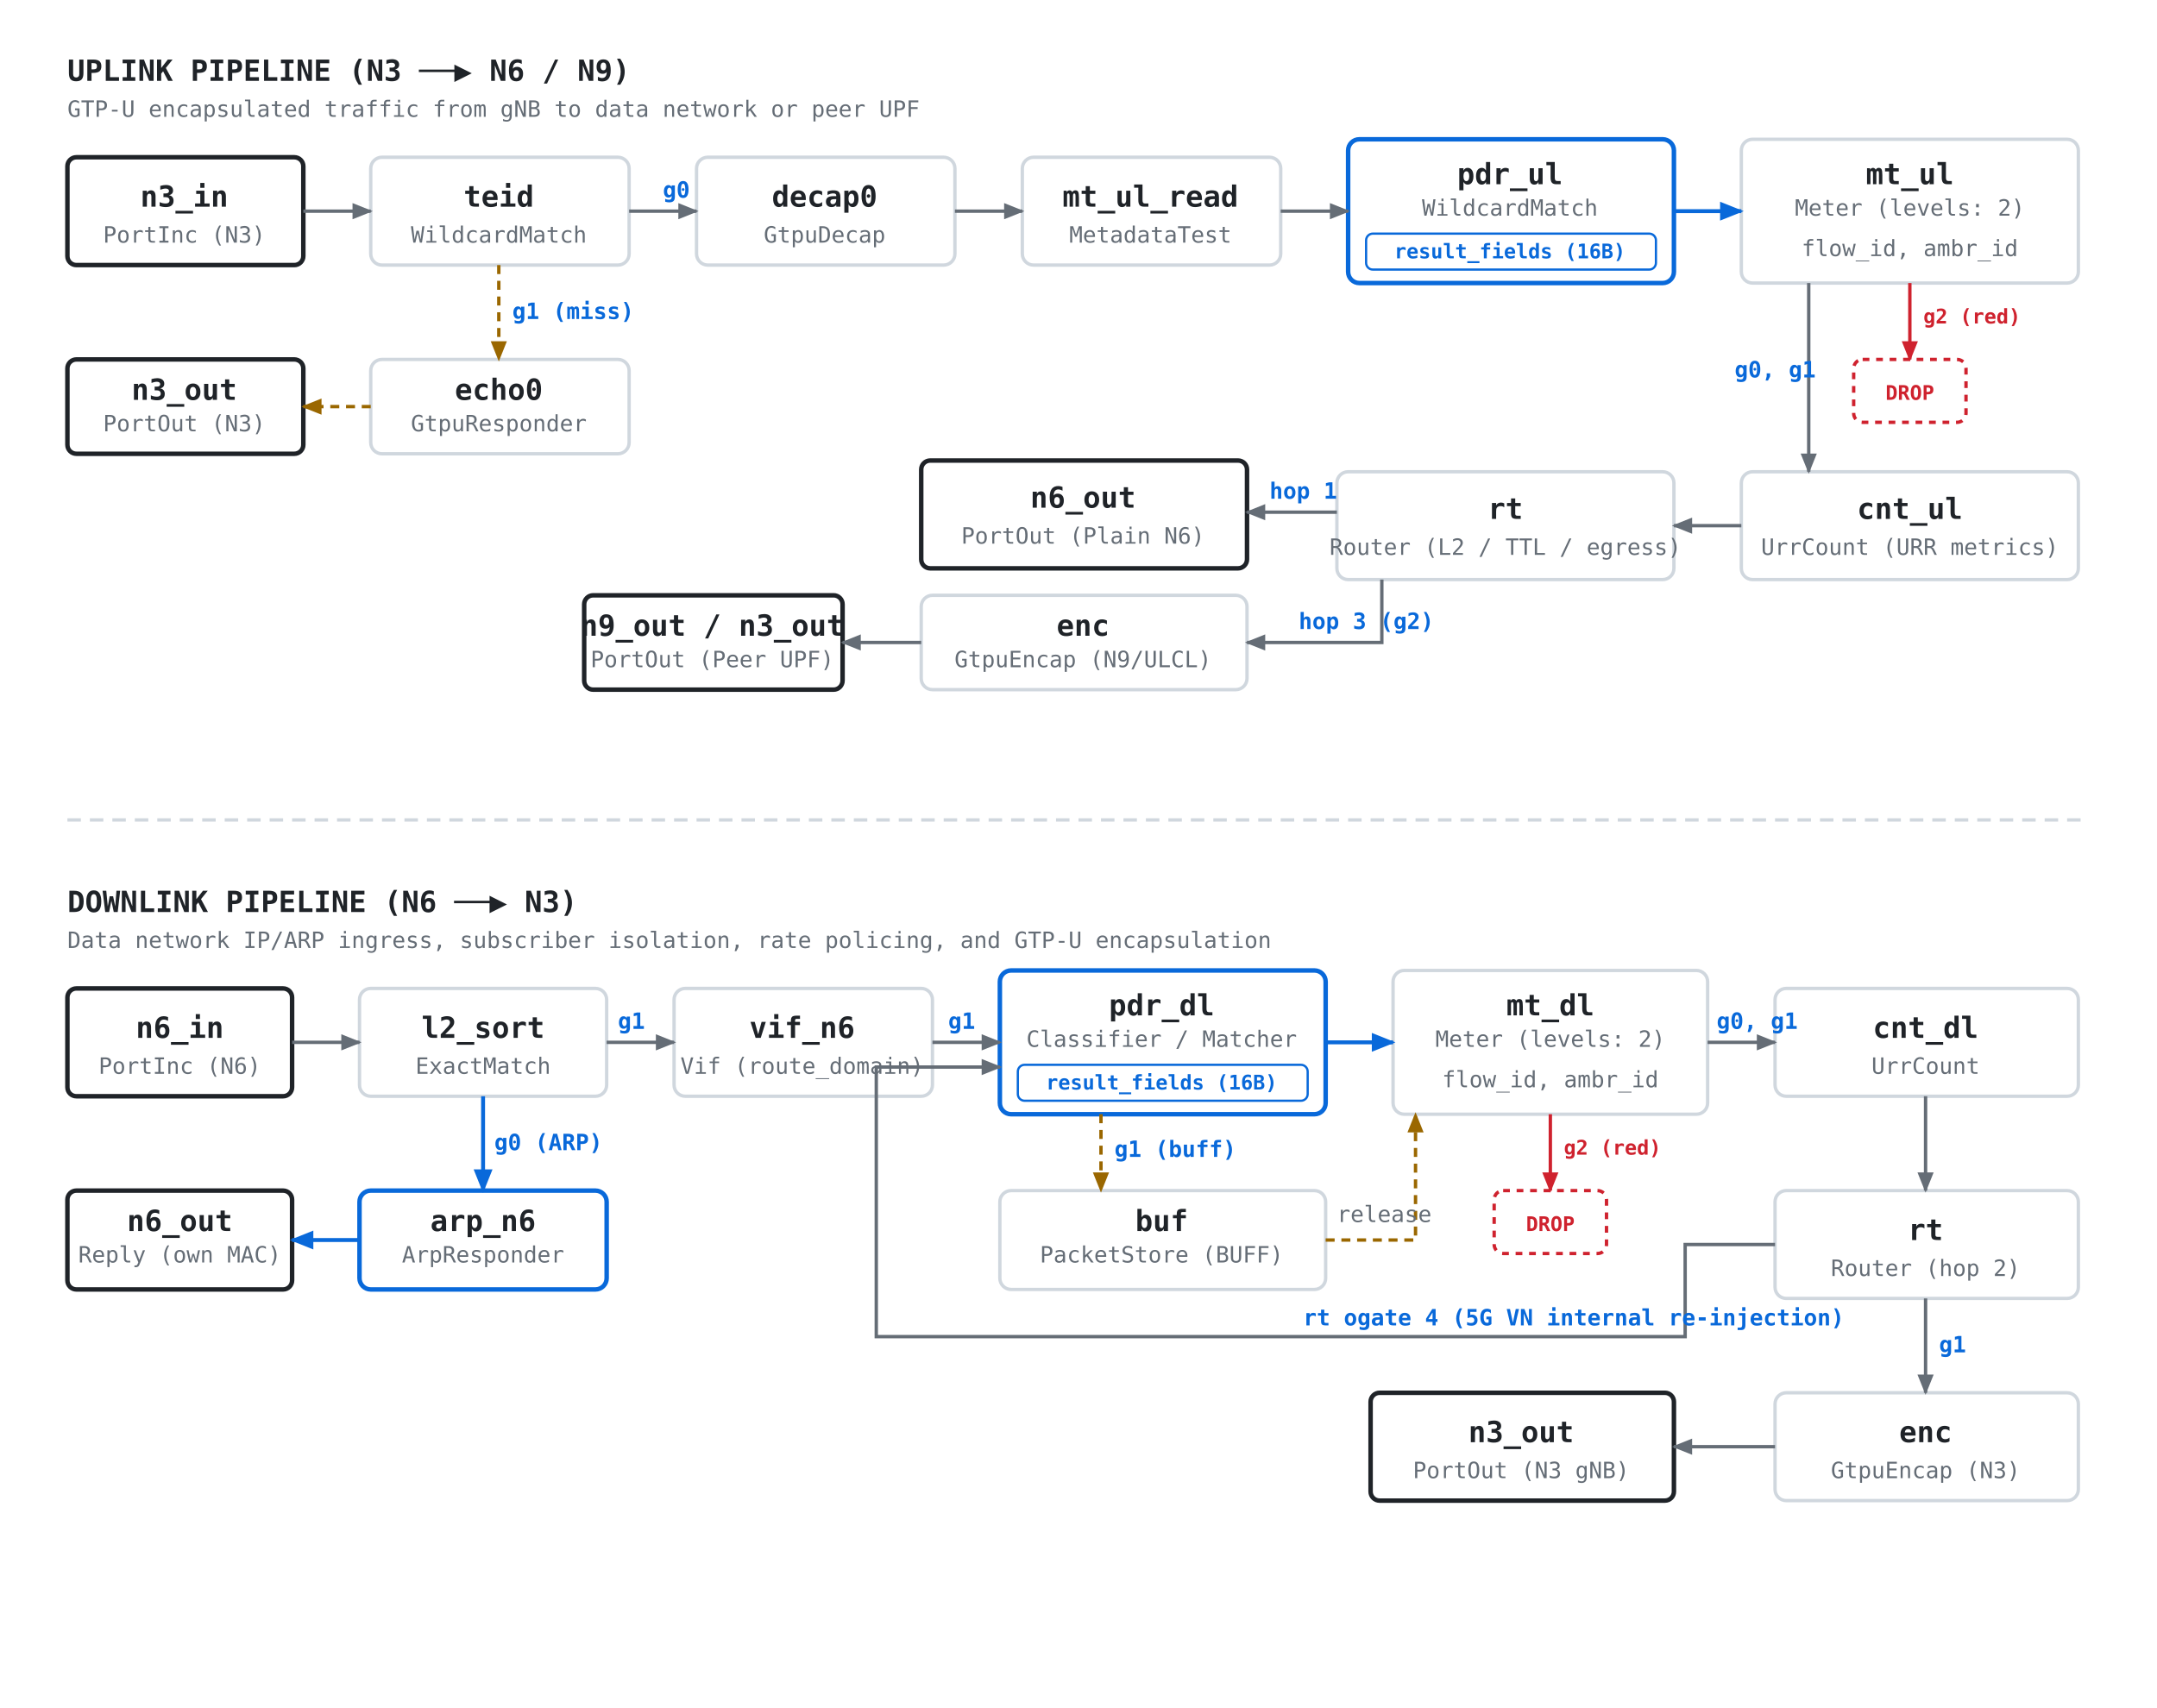
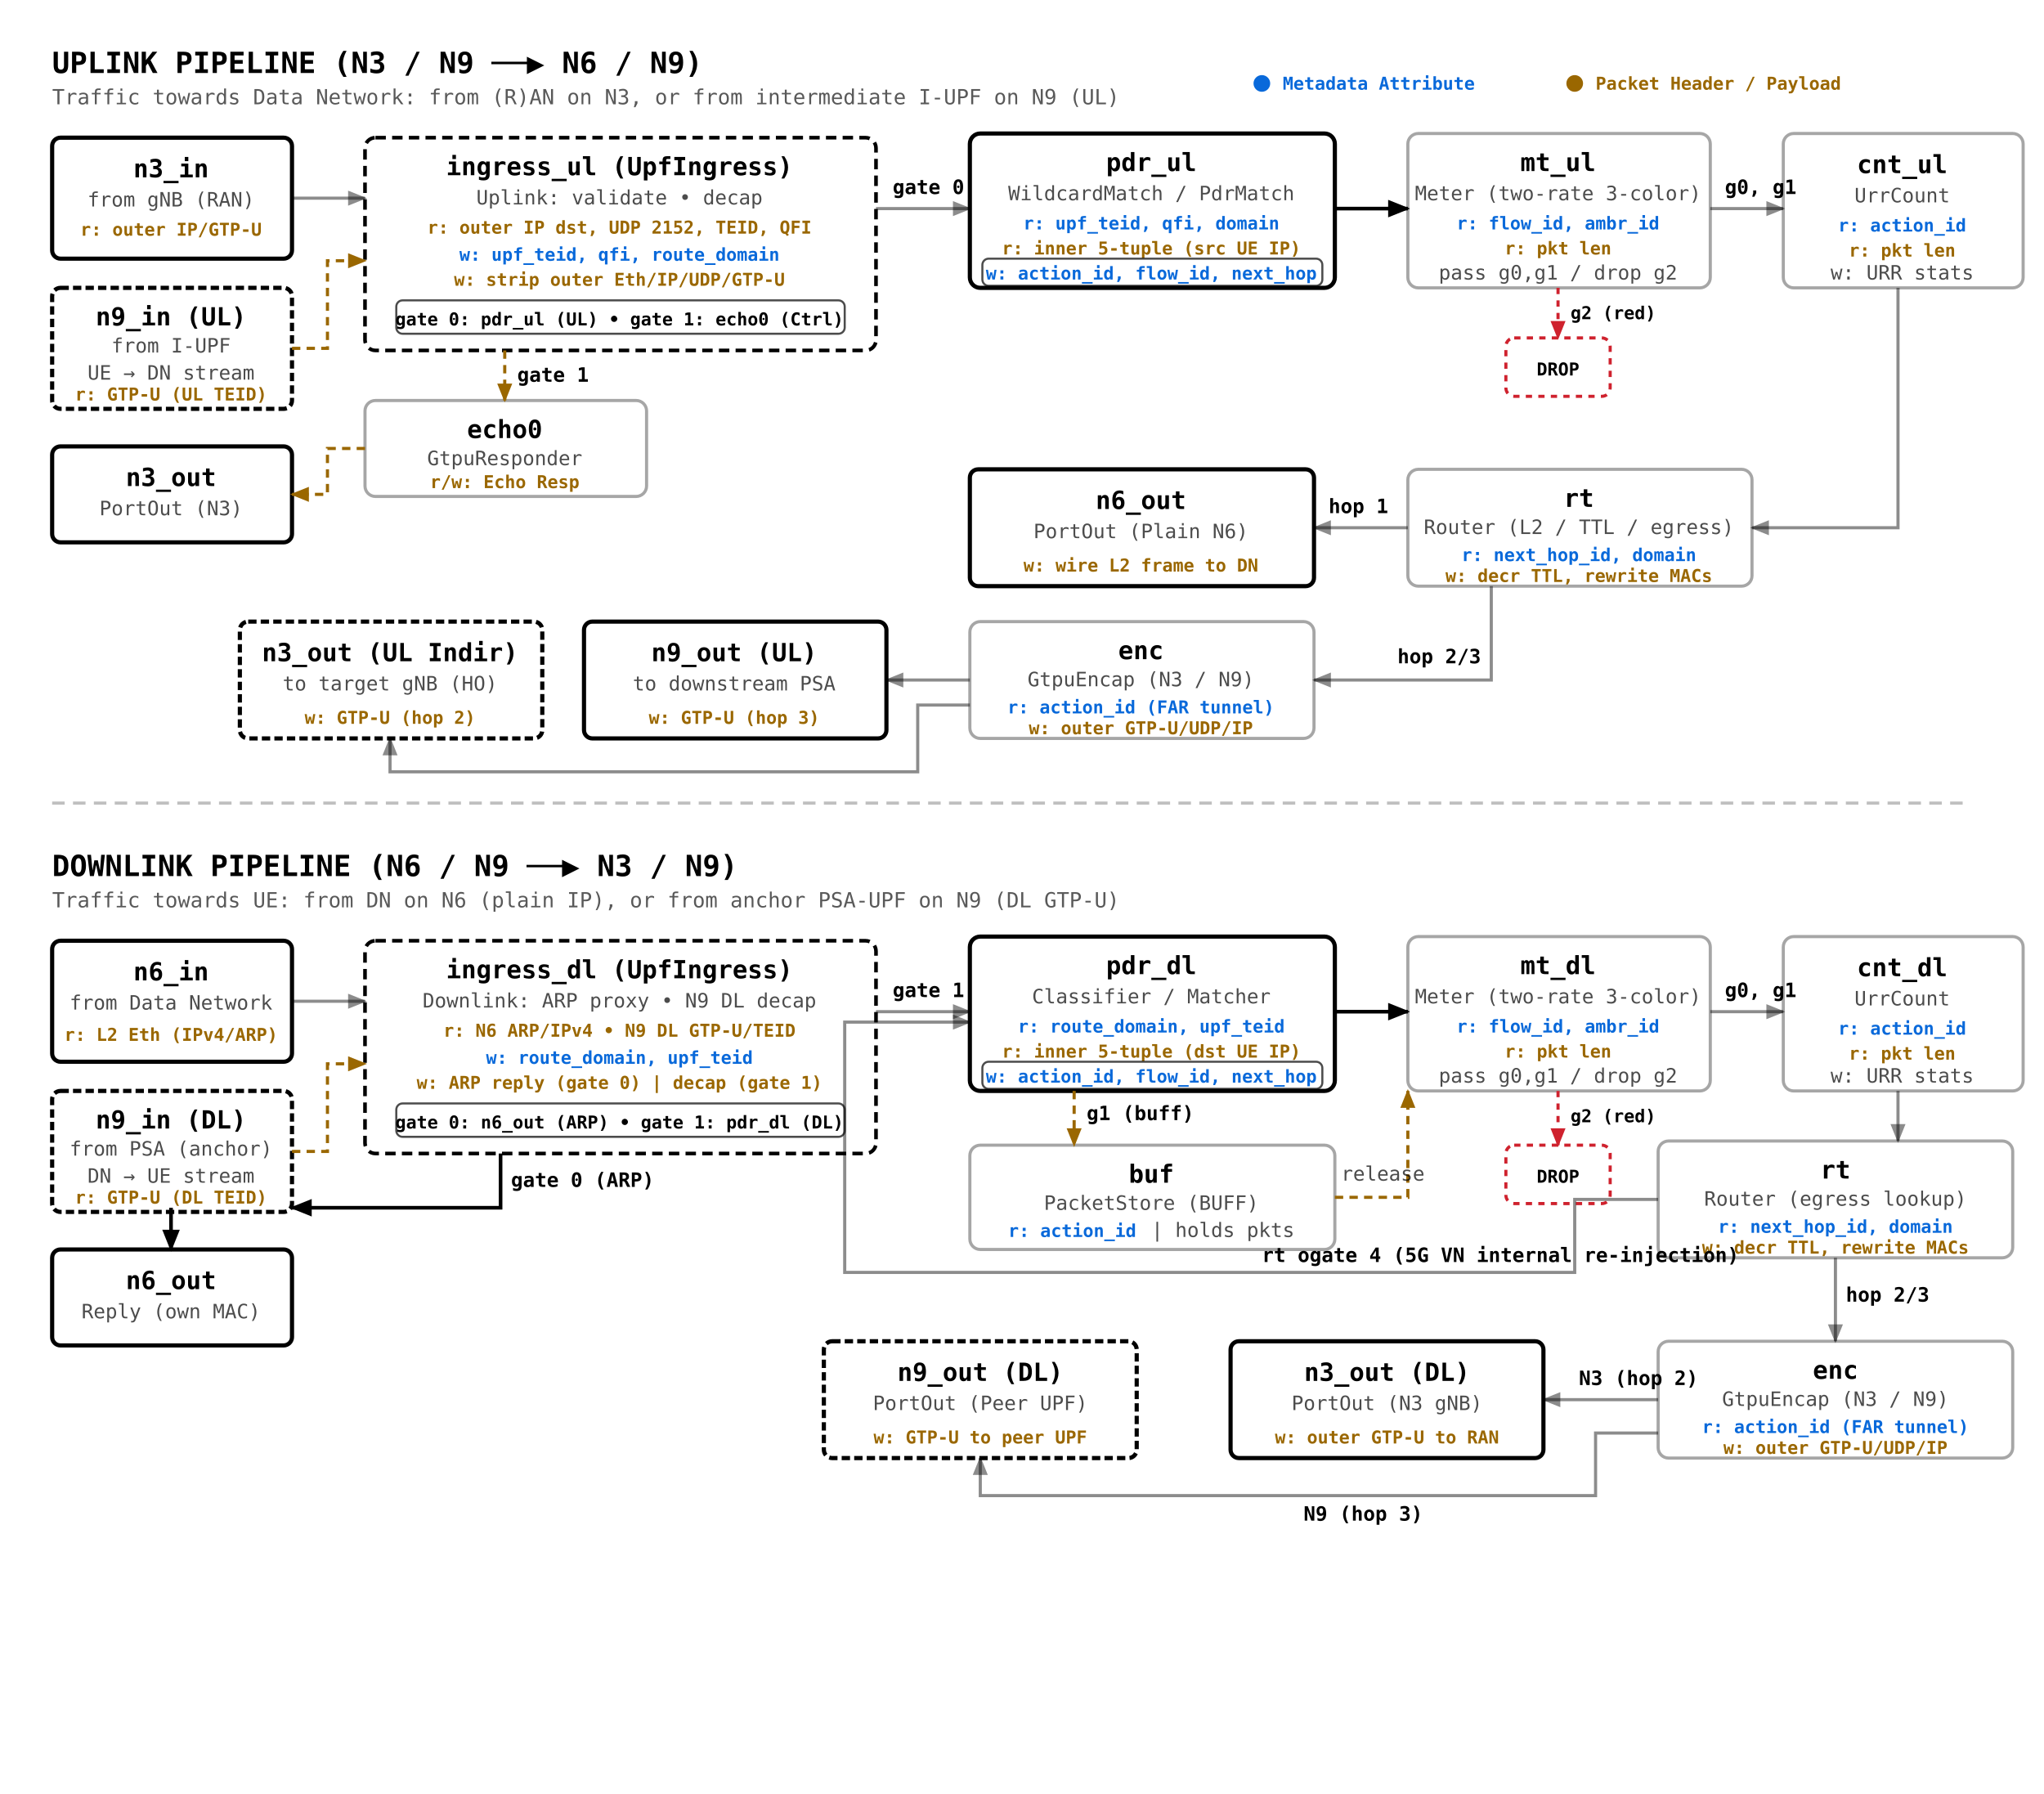
- <svg xmlns="http://www.w3.org/2000/svg" viewBox="0 0 960 760" width="100%" height="100%">
+ <svg xmlns="http://www.w3.org/2000/svg" viewBox="0 0 980 860" width="100%" height="100%">
  <defs>
    <marker id="arr" viewBox="0 0 10 10" refX="9" refY="5" markerWidth="6" markerHeight="6" orient="auto">
-       <path d="M 0 1 L 10 5 L 0 9 z" fill="var(--muted, #656d76)" />
+       <path d="M 0 1 L 10 5 L 0 9 z" fill="currentColor" fill-opacity="0.45" />
    </marker>
-     <marker id="arr-accent" viewBox="0 0 10 10" refX="9" refY="5" markerWidth="6" markerHeight="6" orient="auto">
-       <path d="M 0 1 L 10 5 L 0 9 z" fill="var(--accent, #0969da)" />
+     <marker id="arr-hl" viewBox="0 0 10 10" refX="9" refY="5" markerWidth="6" markerHeight="6" orient="auto">
+       <path d="M 0 1 L 10 5 L 0 9 z" fill="currentColor" />
    </marker>
-     <marker id="arr-warning" viewBox="0 0 10 10" refX="9" refY="5" markerWidth="6" markerHeight="6" orient="auto">
+     <marker id="arr-warn" viewBox="0 0 10 10" refX="9" refY="5" markerWidth="6" markerHeight="6" orient="auto">
      <path d="M 0 1 L 10 5 L 0 9 z" fill="var(--warning, #9a6700)" />
    </marker>
-     <marker id="arr-error" viewBox="0 0 10 10" refX="9" refY="5" markerWidth="6" markerHeight="6" orient="auto">
+     <marker id="arr-err" viewBox="0 0 10 10" refX="9" refY="5" markerWidth="6" markerHeight="6" orient="auto">
      <path d="M 0 1 L 10 5 L 0 9 z" fill="var(--error, #cf222e)" />
    </marker>
  </defs>
  <style>
-     :root {
-       --fg: #1f2328;
-       --muted: #656d76;
-       --border: #d0d7de;
-       --surface: #ffffff;
-       --accent: #0969da;
-       --warning: #9a6700;
-       --error: #cf222e;
-     }
-     @media (prefers-color-scheme: dark) {
-       :root {
-         --fg: #e6edf3;
-         --muted: #848d97;
-         --border: #30363d;
-         --surface: #0d1117;
-         --accent: #2f81f7;
-         --warning: #d29922;
-         --error: #f85149;
-       }
-     }
-     text { font-family: ui-monospace, SFMono-Regular, Menlo, Monaco, Consolas, monospace; }
-     .label { font-size: 13px; font-weight: 600; fill: var(--fg, #1f2328); }
-     .sub { font-size: 10px; fill: var(--muted, #656d76); }
-     .gate { font-size: 10px; font-weight: 700; fill: var(--accent, #0969da); }
-     .tag { font-size: 9px; font-weight: 700; }
-     .flow-line { fill: none; stroke: var(--muted, #656d76); stroke-width: 1.5; marker-end: url(#arr); }
-     .flow-accent { fill: none; stroke: var(--accent, #0969da); stroke-width: 1.75; marker-end: url(#arr-accent); }
-     .flow-warning { fill: none; stroke: var(--warning, #9a6700); stroke-width: 1.5; stroke-dasharray: 4 3; marker-end: url(#arr-warning); }
-     .flow-error { fill: none; stroke: var(--error, #cf222e); stroke-width: 1.5; marker-end: url(#arr-error); }
-     .box { fill: var(--surface, #ffffff); stroke: var(--border, #d0d7de); stroke-width: 1.5; rx: 5; }
-     .box-hl { fill: var(--surface, #ffffff); stroke: var(--accent, #0969da); stroke-width: 2; rx: 5; }
-     .box-port { fill: var(--surface, #ffffff); stroke: var(--fg, #1f2328); stroke-width: 2; rx: 4; }
-     .box-drop { fill: var(--surface, #ffffff); stroke: var(--error, #cf222e); stroke-width: 1.5; stroke-dasharray: 3 3; rx: 4; }
-     .pill { rx: 3; stroke-width: 1; }
+     text { font-family: ui-monospace, SFMono-Regular, Menlo, Monaco, Consolas, monospace; fill: currentColor; }
+     .title { font-size: 14px; font-weight: 700; }
+     .sub { font-size: 10px; fill-opacity: 0.65; }
+     .label { font-size: 12px; font-weight: 650; }
+     .desc { font-size: 9.5px; fill-opacity: 0.7; }
+     .meta { font-size: 8.5px; fill: var(--accent, #0969da); font-weight: 600; }
+     .pkt { font-size: 8.5px; fill: var(--warning, #9a6700); font-weight: 600; }
+     .gate { font-size: 9.5px; font-weight: 700; }
+     .tag { font-size: 8.5px; font-weight: 700; }
+     
+     .flow-line { fill: none; stroke: currentColor; stroke-opacity: 0.45; stroke-width: 1.5; marker-end: url(#arr); }
+     .flow-accent { fill: none; stroke: currentColor; stroke-width: 1.75; marker-end: url(#arr-hl); }
+     .flow-warning { fill: none; stroke: var(--warning, #9a6700); stroke-width: 1.5; stroke-dasharray: 4 3; marker-end: url(#arr-warn); }
+     .flow-error { fill: none; stroke: var(--error, #cf222e); stroke-width: 1.5; stroke-dasharray: 3 3; marker-end: url(#arr-err); }
+     
+     .box { fill: none; stroke: currentColor; stroke-opacity: 0.35; stroke-width: 1.5; rx: 5; }
+     .box-hl { fill: none; stroke: currentColor; stroke-width: 2; rx: 5; }
+     .box-port { fill: none; stroke: currentColor; stroke-width: 2; rx: 4; }
+     .box-target { fill: none; stroke: currentColor; stroke-width: 1.75; stroke-dasharray: 5 3; rx: 5; }
+     .box-drop { fill: none; stroke: var(--error, #cf222e); stroke-width: 1.5; stroke-dasharray: 3 3; rx: 4; }
+     .pill { fill: none; stroke: currentColor; stroke-opacity: 0.7; rx: 3; stroke-width: 1; }
  </style>
-   <g transform="translate(30, 20)">
-     <text x="0" y="16" class="label" font-size="15">UPLINK PIPELINE (N3 ──▶ N6 / N9)</text>
-     <text x="0" y="32" class="sub">GTP-U encapsulated traffic from gNB to data network or peer UPF</text>
-     <g transform="translate(0, 50)">
-       <rect class="box-port" width="105" height="48" />
-       <text x="52" y="22" text-anchor="middle" class="label">n3_in</text>
-       <text x="52" y="38" text-anchor="middle" class="sub">PortInc (N3)</text>
-     </g>
-     <g transform="translate(135, 50)">
-       <rect class="box" width="115" height="48" />
-       <text x="57" y="22" text-anchor="middle" class="label">teid</text>
-       <text x="57" y="38" text-anchor="middle" class="sub">WildcardMatch</text>
-     </g>
-     <g transform="translate(280, 50)">
-       <rect class="box" width="115" height="48" />
-       <text x="57" y="22" text-anchor="middle" class="label">decap0</text>
-       <text x="57" y="38" text-anchor="middle" class="sub">GtpuDecap</text>
-     </g>
-     <g transform="translate(425, 50)">
-       <rect class="box" width="115" height="48" />
-       <text x="57" y="22" text-anchor="middle" class="label">mt_ul_read</text>
-       <text x="57" y="38" text-anchor="middle" class="sub">MetadataTest</text>
-     </g>
-     <g transform="translate(570, 42)">
-       <rect class="box-hl" width="145" height="64" />
-       <text x="72" y="20" text-anchor="middle" class="label" fill="var(--accent, #0969da)">pdr_ul</text>
-       <text x="72" y="34" text-anchor="middle" class="sub">WildcardMatch</text>
-       <rect x="8" y="42" width="129" height="16" class="pill" fill="var(--surface, #ffffff)" stroke="var(--accent, #0969da)" />
-       <text x="72" y="53" text-anchor="middle" class="tag" fill="var(--accent, #0969da)">result_fields (16B)</text>
-     </g>
-     <g transform="translate(745, 42)">
-       <rect class="box" width="150" height="64" />
-       <text x="75" y="20" text-anchor="middle" class="label">mt_ul</text>
-       <text x="75" y="34" text-anchor="middle" class="sub">Meter (levels: 2)</text>
-       <text x="75" y="52" text-anchor="middle" class="sub">flow_id, ambr_id</text>
-     </g>
-     <path class="flow-line" d="M 105 74 L 135 74" />
-     <path class="flow-line" d="M 250 74 L 280 74" />
-     <text x="265" y="68" class="gate">g0</text>
-     <path class="flow-line" d="M 395 74 L 425 74" />
-     <path class="flow-line" d="M 540 74 L 570 74" />
-     <path class="flow-accent" d="M 715 74 L 745 74" />
-     <g transform="translate(135, 140)">
-       <rect class="box" width="115" height="42" />
-       <text x="57" y="18" text-anchor="middle" class="label">echo0</text>
-       <text x="57" y="32" text-anchor="middle" class="sub">GtpuResponder</text>
-     </g>
-     <path class="flow-warning" d="M 192 98 L 192 140" />
-     <text x="198" y="122" class="gate" fill="var(--warning, #9a6700)">g1 (miss)</text>
-     <g transform="translate(0, 140)">
-       <rect class="box-port" width="105" height="42" />
-       <text x="52" y="18" text-anchor="middle" class="label">n3_out</text>
-       <text x="52" y="32" text-anchor="middle" class="sub">PortOut (N3)</text>
-     </g>
-     <path class="flow-warning" d="M 135 161 L 105 161" />
-     <g transform="translate(795, 140)">
+   <g transform="translate(25, 20)">
+     <text x="0" y="15" class="title">UPLINK PIPELINE (N3 / N9 ──▶ N6 / N9)</text>
+     <text x="0" y="30" class="sub">Traffic towards Data Network: from (R)AN on N3, or from intermediate I-UPF on N9 (UL)</text>
+     <circle cx="580" cy="20" r="4" fill="var(--accent, #0969da)" />
+     <text x="590" y="23" class="meta" font-size="9.5">Metadata Attribute</text>
+     <circle cx="730" cy="20" r="4" fill="var(--warning, #9a6700)" />
+     <text x="740" y="23" class="pkt" font-size="9.5">Packet Header / Payload</text>
+     <g transform="translate(0, 46)">
+       <rect class="box-port" width="115" height="58" />
+       <text x="57" y="19" text-anchor="middle" class="label">n3_in</text>
+       <text x="57" y="33" text-anchor="middle" class="desc">from gNB (RAN)</text>
+       <text x="57" y="47" text-anchor="middle">
+         <tspan class="pkt">r: outer IP/GTP-U</tspan>
+       </text>
+     </g>
+     <g transform="translate(0, 118)">
+       <rect class="box-port" width="115" height="58" stroke-dasharray="4 2" />
+       <text x="57" y="18" text-anchor="middle" class="label">n9_in (UL)</text>
+       <text x="57" y="31" text-anchor="middle" class="desc">from I-UPF</text>
+       <text x="57" y="44" text-anchor="middle" class="desc">UE → DN stream</text>
+       <text x="57" y="54" text-anchor="middle">
+         <tspan class="pkt">r: GTP-U (UL TEID)</tspan>
+       </text>
+     </g>
+     <g transform="translate(150, 46)">
+       <rect class="box-target" width="245" height="102" />
+       <text x="122" y="18" text-anchor="middle" class="label">ingress_ul (UpfIngress)</text>
+       <text x="122" y="32" text-anchor="middle" class="desc">Uplink: validate • decap</text>
+       <text x="122" y="46" text-anchor="middle">
+         <tspan class="pkt">r: outer IP dst, UDP 2152, TEID, QFI</tspan>
+       </text>
+       <text x="122" y="59" text-anchor="middle">
+         <tspan class="meta">w: upf_teid, qfi, route_domain</tspan>
+       </text>
+       <text x="122" y="71" text-anchor="middle">
+         <tspan class="pkt">w: strip outer Eth/IP/UDP/GTP-U</tspan>
+       </text>
+       <rect x="15" y="78" width="215" height="16" class="pill" />
+       <text x="122" y="90" text-anchor="middle" class="tag">gate 0: pdr_ul (UL) • gate 1: echo0 (Ctrl)</text>
+     </g>
+     <path class="flow-line" d="M 115 75 L 150 75" />
+     <path class="flow-warning" d="M 115 147 L 132 147 L 132 105 L 150 105" />
+     <g transform="translate(150, 172)">
+       <rect class="box" width="135" height="46" />
+       <text x="67" y="18" text-anchor="middle" class="label">echo0</text>
+       <text x="67" y="31" text-anchor="middle" class="desc">GtpuResponder</text>
+       <text x="67" y="42" text-anchor="middle">
+         <tspan class="pkt">r/w: Echo Resp</tspan>
+       </text>
+     </g>
+     <path class="flow-warning" d="M 217 148 L 217 172" />
+     <text x="223" y="163" class="gate">gate 1</text>
+     <g transform="translate(0, 194)">
+       <rect class="box-port" width="115" height="46" />
+       <text x="57" y="19" text-anchor="middle" class="label">n3_out</text>
+       <text x="57" y="33" text-anchor="middle" class="desc">PortOut (N3)</text>
+     </g>
+     <path class="flow-warning" d="M 150 195 L 132 195 L 132 217 L 115 217" />
+     <path class="flow-line" d="M 395 80 L 440 80" />
+     <text x="403" y="73" class="gate">gate 0</text>
+     <g transform="translate(440, 44)">
+       <rect class="box-hl" width="175" height="74" />
+       <text x="87" y="18" text-anchor="middle" class="label">pdr_ul</text>
+       <text x="87" y="32" text-anchor="middle" class="desc">WildcardMatch / PdrMatch</text>
+       <text x="87" y="46" text-anchor="middle">
+         <tspan class="meta">r: upf_teid, qfi, domain</tspan>
+       </text>
+       <text x="87" y="58" text-anchor="middle">
+         <tspan class="pkt">r: inner 5-tuple (src UE IP)</tspan>
+       </text>
+       <rect x="6" y="60" width="163" height="13" class="pill" />
+       <text x="87" y="70" text-anchor="middle" class="tag">
+         <tspan class="meta">w: action_id, flow_id, next_hop</tspan>
+       </text>
+     </g>
+     <g transform="translate(650, 44)">
+       <rect class="box" width="145" height="74" />
+       <text x="72" y="18" text-anchor="middle" class="label">mt_ul</text>
+       <text x="72" y="32" text-anchor="middle" class="desc">Meter (two-rate 3-color)</text>
+       <text x="72" y="46" text-anchor="middle">
+         <tspan class="meta">r: flow_id, ambr_id</tspan>
+       </text>
+       <text x="72" y="58" text-anchor="middle">
+         <tspan class="pkt">r: pkt len</tspan>
+       </text>
+       <text x="72" y="70" text-anchor="middle" class="desc">pass g0,g1 / drop g2</text>
+     </g>
+     <path class="flow-accent" d="M 615 80 L 650 80" />
+     <g transform="translate(697, 142)">
      <rect class="box-drop" width="50" height="28" />
      <text x="25" y="18" text-anchor="middle" class="tag" fill="var(--error, #cf222e)">DROP</text>
    </g>
-     <path class="flow-error" d="M 820 106 L 820 140" />
-     <text x="826" y="124" class="tag" fill="var(--error, #cf222e)">g2 (red)</text>
-     <g transform="translate(745, 190)">
-       <rect class="box" width="150" height="48" />
-       <text x="75" y="21" text-anchor="middle" class="label">cnt_ul</text>
-       <text x="75" y="37" text-anchor="middle" class="sub">UrrCount (URR metrics)</text>
-     </g>
-     <path class="flow-line" d="M 775 106 L 775 190" />
-     <text x="742" y="148" class="gate">g0, g1</text>
-     <g transform="translate(565, 190)">
-       <rect class="box" width="150" height="48" />
-       <text x="75" y="21" text-anchor="middle" class="label">rt</text>
-       <text x="75" y="37" text-anchor="middle" class="sub">Router (L2 / TTL / egress)</text>
-     </g>
-     <path class="flow-line" d="M 745 214 L 715 214" />
-     <g transform="translate(380, 185)">
-       <rect class="box-port" width="145" height="48" />
-       <text x="72" y="21" text-anchor="middle" class="label">n6_out</text>
-       <text x="72" y="37" text-anchor="middle" class="sub">PortOut (Plain N6)</text>
-     </g>
-     <path class="flow-line" d="M 565 208 L 525 208" />
-     <text x="535" y="202" class="gate">hop 1</text>
-     <g transform="translate(380, 245)">
-       <rect class="box" width="145" height="42" />
-       <text x="72" y="18" text-anchor="middle" class="label">enc</text>
-       <text x="72" y="32" text-anchor="middle" class="sub">GtpuEncap (N9/ULCL)</text>
-     </g>
-     <path class="flow-line" d="M 585 238 L 585 266 L 525 266" />
-     <text x="548" y="260" class="gate">hop 3 (g2)</text>
-     <g transform="translate(230, 245)">
-       <rect class="box-port" width="115" height="42" />
-       <text x="57" y="18" text-anchor="middle" class="label">n9_out / n3_out</text>
-       <text x="57" y="32" text-anchor="middle" class="sub">PortOut (Peer UPF)</text>
-     </g>
-     <path class="flow-line" d="M 380 266 L 345 266" />
+     <path class="flow-error" d="M 722 118 L 722 142" />
+     <text x="728" y="133" class="tag" fill="var(--error, #cf222e)">g2 (red)</text>
+     <g transform="translate(830, 44)">
+       <rect class="box" width="115" height="74" />
+       <text x="57" y="19" text-anchor="middle" class="label">cnt_ul</text>
+       <text x="57" y="33" text-anchor="middle" class="desc">UrrCount</text>
+       <text x="57" y="47" text-anchor="middle">
+         <tspan class="meta">r: action_id</tspan>
+       </text>
+       <text x="57" y="59" text-anchor="middle">
+         <tspan class="pkt">r: pkt len</tspan>
+       </text>
+       <text x="57" y="70" text-anchor="middle" class="desc">w: URR stats</text>
+     </g>
+     <path class="flow-line" d="M 795 80 L 830 80" />
+     <text x="802" y="73" class="gate">g0, g1</text>
+     <g transform="translate(650, 205)">
+       <rect class="box" width="165" height="56" />
+       <text x="82" y="18" text-anchor="middle" class="label">rt</text>
+       <text x="82" y="31" text-anchor="middle" class="desc">Router (L2 / TTL / egress)</text>
+       <text x="82" y="44" text-anchor="middle">
+         <tspan class="meta">r: next_hop_id, domain</tspan>
+       </text>
+       <text x="82" y="54" text-anchor="middle">
+         <tspan class="pkt">w: decr TTL, rewrite MACs</tspan>
+       </text>
+     </g>
+     <path class="flow-line" d="M 885 118 L 885 233 L 815 233" />
+     <g transform="translate(440, 205)">
+       <rect class="box-port" width="165" height="56" />
+       <text x="82" y="19" text-anchor="middle" class="label">n6_out</text>
+       <text x="82" y="33" text-anchor="middle" class="desc">PortOut (Plain N6)</text>
+       <text x="82" y="49" text-anchor="middle">
+         <tspan class="pkt">w: wire L2 frame to DN</tspan>
+       </text>
+     </g>
+     <path class="flow-line" d="M 650 233 L 605 233" />
+     <text x="612" y="226" class="gate">hop 1</text>
+     <g transform="translate(440, 278)">
+       <rect class="box" width="165" height="56" />
+       <text x="82" y="18" text-anchor="middle" class="label">enc</text>
+       <text x="82" y="31" text-anchor="middle" class="desc">GtpuEncap (N3 / N9)</text>
+       <text x="82" y="44" text-anchor="middle">
+         <tspan class="meta">r: action_id (FAR tunnel)</tspan>
+       </text>
+       <text x="82" y="54" text-anchor="middle">
+         <tspan class="pkt">w: outer GTP-U/UDP/IP</tspan>
+       </text>
+     </g>
+     <path class="flow-line" d="M 690 261 L 690 306 L 605 306" />
+     <text x="645" y="298" class="gate">hop 2/3</text>
+     <g transform="translate(255, 278)">
+       <rect class="box-port" width="145" height="56" />
+       <text x="72" y="19" text-anchor="middle" class="label">n9_out (UL)</text>
+       <text x="72" y="33" text-anchor="middle" class="desc">to downstream PSA</text>
+       <text x="72" y="49" text-anchor="middle">
+         <tspan class="pkt">w: GTP-U (hop 3)</tspan>
+       </text>
+     </g>
+     <path class="flow-line" d="M 440 306 L 400 306" />
+     <g transform="translate(90, 278)">
+       <rect class="box-port" width="145" height="56" stroke-dasharray="4 2" />
+       <text x="72" y="19" text-anchor="middle" class="label">n3_out (UL Indir)</text>
+       <text x="72" y="33" text-anchor="middle" class="desc">to target gNB (HO)</text>
+       <text x="72" y="49" text-anchor="middle">
+         <tspan class="pkt">w: GTP-U (hop 2)</tspan>
+       </text>
+     </g>
+     <path class="flow-line" d="M 440 318 L 415 318 L 415 350 L 162 350 L 162 334" />
  </g>
-   <line x1="30" y1="365" x2="930" y2="365" stroke="var(--border, #d0d7de)" stroke-width="1.5" stroke-dasharray="6 4" />
-   <g transform="translate(30, 390)">
-     <text x="0" y="16" class="label" font-size="15">DOWNLINK PIPELINE (N6 ──▶ N3)</text>
-     <text x="0" y="32" class="sub">Data network IP/ARP ingress, subscriber isolation, rate policing, and GTP-U encapsulation</text>
-     <g transform="translate(0, 50)">
-       <rect class="box-port" width="100" height="48" />
-       <text x="50" y="22" text-anchor="middle" class="label">n6_in</text>
-       <text x="50" y="38" text-anchor="middle" class="sub">PortInc (N6)</text>
-     </g>
-     <g transform="translate(130, 50)">
-       <rect class="box" width="110" height="48" />
-       <text x="55" y="22" text-anchor="middle" class="label">l2_sort</text>
-       <text x="55" y="38" text-anchor="middle" class="sub">ExactMatch</text>
-     </g>
-     <path class="flow-line" d="M 100 74 L 130 74" />
-     <g transform="translate(130, 140)">
-       <rect class="box-hl" width="110" height="44" />
-       <text x="55" y="18" text-anchor="middle" class="label" fill="var(--accent, #0969da)">arp_n6</text>
-       <text x="55" y="32" text-anchor="middle" class="sub">ArpResponder</text>
-     </g>
-     <path class="flow-accent" d="M 185 98 L 185 140" />
-     <text x="190" y="122" class="gate">g0 (ARP)</text>
-     <g transform="translate(0, 140)">
-       <rect class="box-port" width="100" height="44" />
-       <text x="50" y="18" text-anchor="middle" class="label">n6_out</text>
-       <text x="50" y="32" text-anchor="middle" class="sub">Reply (own MAC)</text>
-     </g>
-     <path class="flow-accent" d="M 130 162 L 100 162" />
-     <g transform="translate(270, 50)">
-       <rect class="box" width="115" height="48" />
-       <text x="57" y="22" text-anchor="middle" class="label">vif_n6</text>
-       <text x="57" y="38" text-anchor="middle" class="sub">Vif (route_domain)</text>
-     </g>
-     <path class="flow-line" d="M 240 74 L 270 74" />
-     <text x="245" y="68" class="gate">g1</text>
-     <g transform="translate(415, 42)">
-       <rect class="box-hl" width="145" height="64" />
-       <text x="72" y="20" text-anchor="middle" class="label" fill="var(--accent, #0969da)">pdr_dl</text>
-       <text x="72" y="34" text-anchor="middle" class="sub">Classifier / Matcher</text>
-       <rect x="8" y="42" width="129" height="16" class="pill" fill="var(--surface, #ffffff)" stroke="var(--accent, #0969da)" />
-       <text x="72" y="53" text-anchor="middle" class="tag" fill="var(--accent, #0969da)">result_fields (16B)</text>
-     </g>
-     <path class="flow-line" d="M 385 74 L 415 74" />
-     <text x="392" y="68" class="gate">g1</text>
-     <g transform="translate(590, 42)">
-       <rect class="box" width="140" height="64" />
-       <text x="70" y="20" text-anchor="middle" class="label">mt_dl</text>
-       <text x="70" y="34" text-anchor="middle" class="sub">Meter (levels: 2)</text>
-       <text x="70" y="52" text-anchor="middle" class="sub">flow_id, ambr_id</text>
-     </g>
-     <path class="flow-accent" d="M 560 74 L 590 74" />
-     <g transform="translate(635, 140)">
+   <line x1="25" y1="385" x2="945" y2="385" stroke="currentColor" stroke-opacity="0.25" stroke-width="1.5" stroke-dasharray="6 4" />
+   <g transform="translate(25, 405)">
+     <text x="0" y="15" class="title">DOWNLINK PIPELINE (N6 / N9 ──▶ N3 / N9)</text>
+     <text x="0" y="30" class="sub">Traffic towards UE: from DN on N6 (plain IP), or from anchor PSA-UPF on N9 (DL GTP-U)</text>
+     <g transform="translate(0, 46)">
+       <rect class="box-port" width="115" height="58" />
+       <text x="57" y="19" text-anchor="middle" class="label">n6_in</text>
+       <text x="57" y="33" text-anchor="middle" class="desc">from Data Network</text>
+       <text x="57" y="48" text-anchor="middle">
+         <tspan class="pkt">r: L2 Eth (IPv4/ARP)</tspan>
+       </text>
+     </g>
+     <g transform="translate(0, 118)">
+       <rect class="box-port" width="115" height="58" stroke-dasharray="4 2" />
+       <text x="57" y="18" text-anchor="middle" class="label">n9_in (DL)</text>
+       <text x="57" y="31" text-anchor="middle" class="desc">from PSA (anchor)</text>
+       <text x="57" y="44" text-anchor="middle" class="desc">DN → UE stream</text>
+       <text x="57" y="54" text-anchor="middle">
+         <tspan class="pkt">r: GTP-U (DL TEID)</tspan>
+       </text>
+     </g>
+     <g transform="translate(150, 46)">
+       <rect class="box-target" width="245" height="102" />
+       <text x="122" y="18" text-anchor="middle" class="label">ingress_dl (UpfIngress)</text>
+       <text x="122" y="32" text-anchor="middle" class="desc">Downlink: ARP proxy • N9 DL decap</text>
+       <text x="122" y="46" text-anchor="middle">
+         <tspan class="pkt">r: N6 ARP/IPv4 • N9 DL GTP-U/TEID</tspan>
+       </text>
+       <text x="122" y="59" text-anchor="middle">
+         <tspan class="meta">w: route_domain, upf_teid</tspan>
+       </text>
+       <text x="122" y="71" text-anchor="middle">
+         <tspan class="pkt">w: ARP reply (gate 0) | decap (gate 1)</tspan>
+       </text>
+       <rect x="15" y="78" width="215" height="16" class="pill" />
+       <text x="122" y="90" text-anchor="middle" class="tag">gate 0: n6_out (ARP) • gate 1: pdr_dl (DL)</text>
+     </g>
+     <path class="flow-line" d="M 115 75 L 150 75" />
+     <path class="flow-warning" d="M 115 147 L 132 147 L 132 105 L 150 105" />
+     <path class="flow-accent" d="M 215 148 L 215 174 L 115 174" />
+     <text x="220" y="164" class="gate">gate 0 (ARP)</text>
+     <g transform="translate(0, 194)">
+       <rect class="box-port" width="115" height="46" />
+       <text x="57" y="19" text-anchor="middle" class="label">n6_out</text>
+       <text x="57" y="33" text-anchor="middle" class="desc">Reply (own MAC)</text>
+     </g>
+     <path class="flow-accent" d="M 57 174 L 57 194" />
+     <path class="flow-line" d="M 395 80 L 440 80" />
+     <text x="403" y="73" class="gate">gate 1</text>
+     <g transform="translate(440, 44)">
+       <rect class="box-hl" width="175" height="74" />
+       <text x="87" y="18" text-anchor="middle" class="label">pdr_dl</text>
+       <text x="87" y="32" text-anchor="middle" class="desc">Classifier / Matcher</text>
+       <text x="87" y="46" text-anchor="middle">
+         <tspan class="meta">r: route_domain, upf_teid</tspan>
+       </text>
+       <text x="87" y="58" text-anchor="middle">
+         <tspan class="pkt">r: inner 5-tuple (dst UE IP)</tspan>
+       </text>
+       <rect x="6" y="60" width="163" height="13" class="pill" />
+       <text x="87" y="70" text-anchor="middle" class="tag">
+         <tspan class="meta">w: action_id, flow_id, next_hop</tspan>
+       </text>
+     </g>
+     <g transform="translate(650, 44)">
+       <rect class="box" width="145" height="74" />
+       <text x="72" y="18" text-anchor="middle" class="label">mt_dl</text>
+       <text x="72" y="32" text-anchor="middle" class="desc">Meter (two-rate 3-color)</text>
+       <text x="72" y="46" text-anchor="middle">
+         <tspan class="meta">r: flow_id, ambr_id</tspan>
+       </text>
+       <text x="72" y="58" text-anchor="middle">
+         <tspan class="pkt">r: pkt len</tspan>
+       </text>
+       <text x="72" y="70" text-anchor="middle" class="desc">pass g0,g1 / drop g2</text>
+     </g>
+     <path class="flow-accent" d="M 615 80 L 650 80" />
+     <g transform="translate(697, 144)">
      <rect class="box-drop" width="50" height="28" />
      <text x="25" y="18" text-anchor="middle" class="tag" fill="var(--error, #cf222e)">DROP</text>
    </g>
-     <path class="flow-error" d="M 660 106 L 660 140" />
-     <text x="666" y="124" class="tag" fill="var(--error, #cf222e)">g2 (red)</text>
-     <g transform="translate(415, 140)">
-       <rect class="box" width="145" height="44" />
-       <text x="72" y="18" text-anchor="middle" class="label">buf</text>
-       <text x="72" y="32" text-anchor="middle" class="sub">PacketStore (BUFF)</text>
-     </g>
-     <path class="flow-warning" d="M 460 106 L 460 140" />
-     <text x="466" y="125" class="gate" fill="var(--warning, #9a6700)">g1 (buff)</text>
-     <path class="flow-warning" d="M 560 162 L 600 162 L 600 106" />
-     <text x="565" y="154" class="sub">release</text>
-     <g transform="translate(760, 50)">
-       <rect class="box" width="135" height="48" />
-       <text x="67" y="22" text-anchor="middle" class="label">cnt_dl</text>
-       <text x="67" y="38" text-anchor="middle" class="sub">UrrCount</text>
-     </g>
-     <path class="flow-line" d="M 730 74 L 760 74" />
-     <text x="734" y="68" class="gate">g0, g1</text>
-     <g transform="translate(760, 140)">
-       <rect class="box" width="135" height="48" />
-       <text x="67" y="22" text-anchor="middle" class="label">rt</text>
-       <text x="67" y="38" text-anchor="middle" class="sub">Router (hop 2)</text>
-     </g>
-     <path class="flow-line" d="M 827 98 L 827 140" />
-     <g transform="translate(760, 230)">
-       <rect class="box" width="135" height="48" />
-       <text x="67" y="22" text-anchor="middle" class="label">enc</text>
-       <text x="67" y="38" text-anchor="middle" class="sub">GtpuEncap (N3)</text>
-     </g>
-     <path class="flow-line" d="M 827 188 L 827 230" />
-     <text x="833" y="212" class="gate">g1</text>
-     <path class="flow-line" d="M 760 164 L 720 164 L 720 205 L 360 205 L 360 85 L 415 85" />
-     <text x="550" y="200" class="gate">rt ogate 4 (5G VN internal re-injection)</text>
-     <g transform="translate(580, 230)">
-       <rect class="box-port" width="135" height="48" />
-       <text x="67" y="22" text-anchor="middle" class="label">n3_out</text>
-       <text x="67" y="38" text-anchor="middle" class="sub">PortOut (N3 gNB)</text>
-     </g>
-     <path class="flow-line" d="M 760 254 L 715 254" />
+     <path class="flow-error" d="M 722 118 L 722 144" />
+     <text x="728" y="133" class="tag" fill="var(--error, #cf222e)">g2 (red)</text>
+     <g transform="translate(440, 144)">
+       <rect class="box" width="175" height="50" />
+       <text x="87" y="18" text-anchor="middle" class="label">buf</text>
+       <text x="87" y="31" text-anchor="middle" class="desc">PacketStore (BUFF)</text>
+       <text x="87" y="44" text-anchor="middle">
+         <tspan class="meta">r: action_id</tspan>
+         <tspan class="desc">| holds pkts</tspan>
+       </text>
+     </g>
+     <path class="flow-warning" d="M 490 118 L 490 144" />
+     <text x="496" y="132" class="gate">g1 (buff)</text>
+     <path class="flow-warning" d="M 615 169 L 650 169 L 650 118" />
+     <text x="618" y="161" class="desc">release</text>
+     <g transform="translate(830, 44)">
+       <rect class="box" width="115" height="74" />
+       <text x="57" y="19" text-anchor="middle" class="label">cnt_dl</text>
+       <text x="57" y="33" text-anchor="middle" class="desc">UrrCount</text>
+       <text x="57" y="47" text-anchor="middle">
+         <tspan class="meta">r: action_id</tspan>
+       </text>
+       <text x="57" y="59" text-anchor="middle">
+         <tspan class="pkt">r: pkt len</tspan>
+       </text>
+       <text x="57" y="70" text-anchor="middle" class="desc">w: URR stats</text>
+     </g>
+     <path class="flow-line" d="M 795 80 L 830 80" />
+     <text x="802" y="73" class="gate">g0, g1</text>
+     <g transform="translate(770, 142)">
+       <rect class="box" width="170" height="56" />
+       <text x="85" y="18" text-anchor="middle" class="label">rt</text>
+       <text x="85" y="31" text-anchor="middle" class="desc">Router (egress lookup)</text>
+       <text x="85" y="44" text-anchor="middle">
+         <tspan class="meta">r: next_hop_id, domain</tspan>
+       </text>
+       <text x="85" y="54" text-anchor="middle">
+         <tspan class="pkt">w: decr TTL, rewrite MACs</tspan>
+       </text>
+     </g>
+     <path class="flow-line" d="M 885 118 L 885 142" />
+     <g transform="translate(770, 238)">
+       <rect class="box" width="170" height="56" />
+       <text x="85" y="18" text-anchor="middle" class="label">enc</text>
+       <text x="85" y="31" text-anchor="middle" class="desc">GtpuEncap (N3 / N9)</text>
+       <text x="85" y="44" text-anchor="middle">
+         <tspan class="meta">r: action_id (FAR tunnel)</tspan>
+       </text>
+       <text x="85" y="54" text-anchor="middle">
+         <tspan class="pkt">w: outer GTP-U/UDP/IP</tspan>
+       </text>
+     </g>
+     <path class="flow-line" d="M 855 198 L 855 238" />
+     <text x="860" y="219" class="gate">hop 2/3</text>
+     <path class="flow-line" d="M 770 170 L 730 170 L 730 205 L 380 205 L 380 85 L 440 85" />
+     <text x="580" y="200" class="gate">rt ogate 4 (5G VN internal re-injection)</text>
+     <g transform="translate(565, 238)">
+       <rect class="box-port" width="150" height="56" />
+       <text x="75" y="19" text-anchor="middle" class="label">n3_out (DL)</text>
+       <text x="75" y="33" text-anchor="middle" class="desc">PortOut (N3 gNB)</text>
+       <text x="75" y="49" text-anchor="middle">
+         <tspan class="pkt">w: outer GTP-U to RAN</tspan>
+       </text>
+     </g>
+     <path class="flow-line" d="M 770 266 L 715 266" />
+     <text x="732" y="259" class="gate">N3 (hop 2)</text>
+     <g transform="translate(370, 238)">
+       <rect class="box-port" width="150" height="56" stroke-dasharray="4 2" />
+       <text x="75" y="19" text-anchor="middle" class="label">n9_out (DL)</text>
+       <text x="75" y="33" text-anchor="middle" class="desc">PortOut (Peer UPF)</text>
+       <text x="75" y="49" text-anchor="middle">
+         <tspan class="pkt">w: GTP-U to peer UPF</tspan>
+       </text>
+     </g>
+     <path class="flow-line" d="M 770 282 L 740 282 L 740 312 L 445 312 L 445 294" />
+     <text x="600" y="324" class="gate">N9 (hop 3)</text>
  </g>
</svg>
